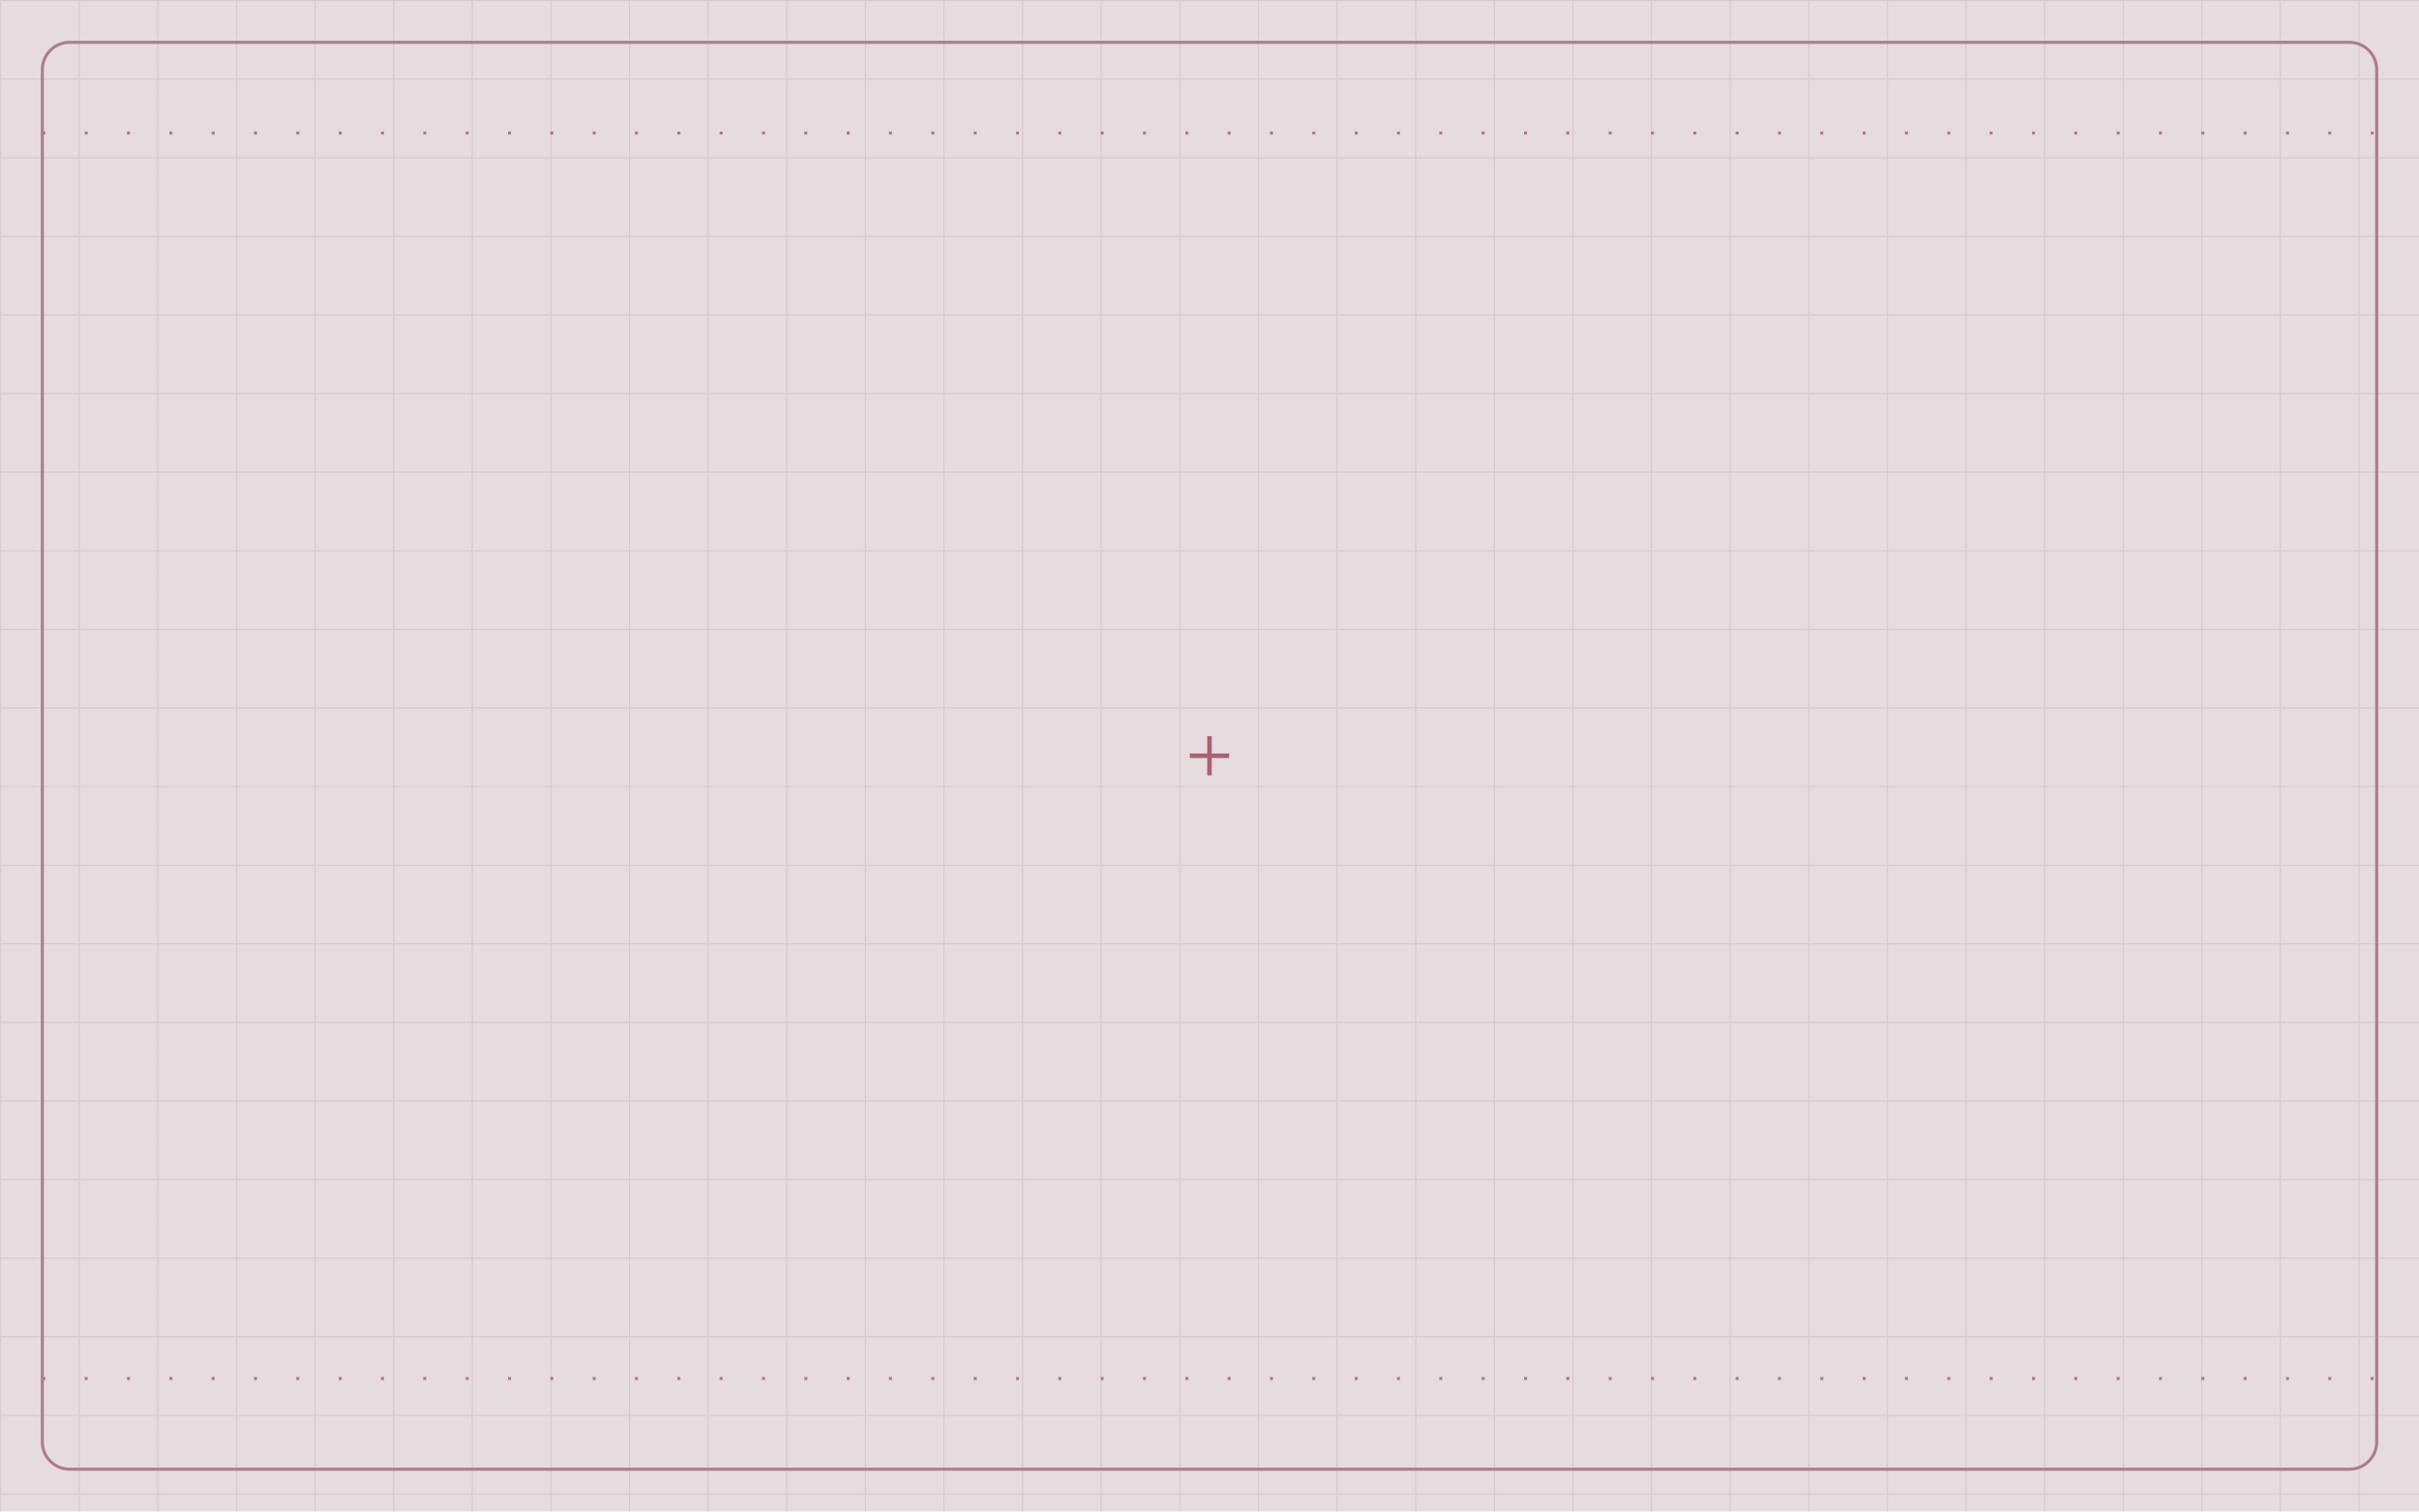
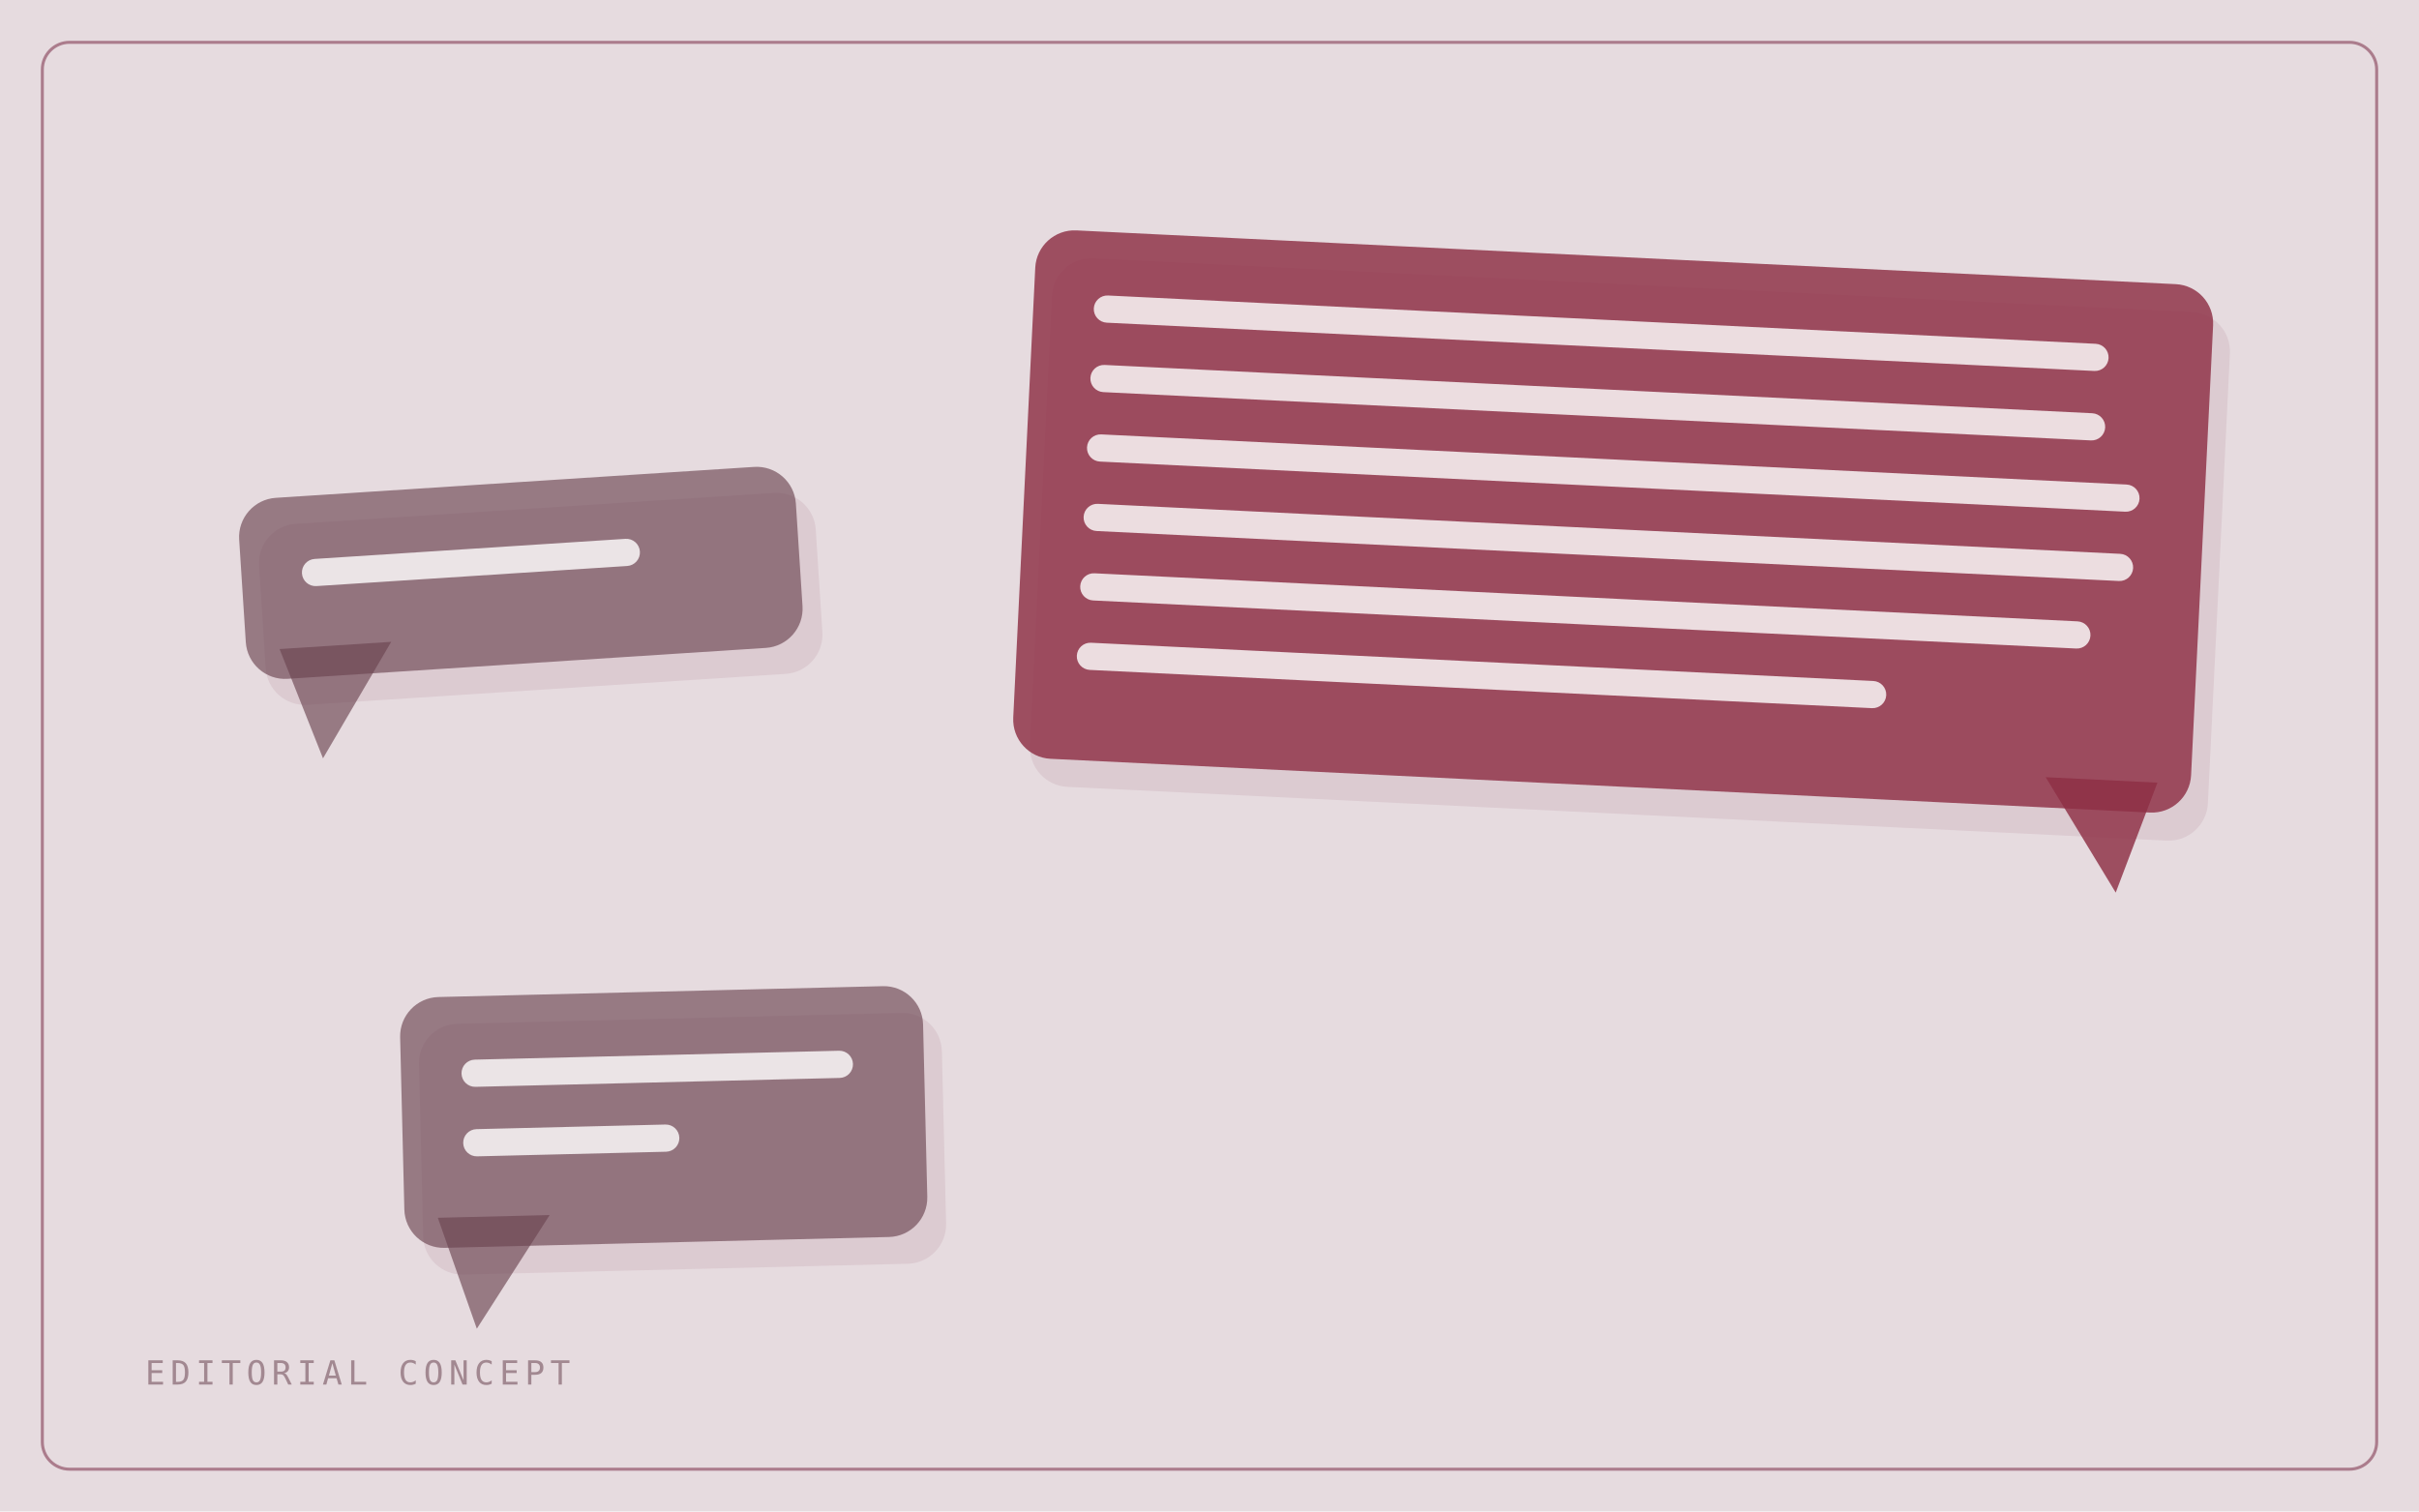
- <svg xmlns="http://www.w3.org/2000/svg" width="1600" height="1000" viewBox="0 0 1600 1000" role="presentation">
-   <defs>
-     <pattern id="ledger" width="52" height="52" patternUnits="userSpaceOnUse">
-       <path d="M52 0H0v52" fill="none" stroke="hsl(340 18% 34%)" stroke-opacity="0.11" stroke-width="1.5" />
-     </pattern>
-   </defs>
+ <svg xmlns="http://www.w3.org/2000/svg" width="1600" height="1000" viewBox="0 0 1600 1000" role="img" data-cover-art="conversation">
  <rect width="1600" height="1000" fill="hsl(340 18% 88%)" />
-   <rect width="1600" height="1000" fill="url(#ledger)" />
+   <g transform="translate(677 170) rotate(2.8 390 175)">
+     <rect x="12" y="18" width="780" height="350" rx="26" fill="hsl(340 20% 55%)" fill-opacity="0.16" />
+     <rect x="0" y="0" width="780" height="350" rx="26" fill="#8e2f45" fill-opacity="0.82" />
+     <polygon points="758 330 684 330 734 404" fill="#8e2f45" fill-opacity="0.82" />
+     <rect x="40" y="42" width="672" height="18" rx="9.0" fill="hsl(340 12% 99%)" fill-opacity="0.82" />
+     <rect x="40" y="88" width="672" height="18" rx="9.0" fill="hsl(340 12% 99%)" fill-opacity="0.82" />
+     <rect x="40" y="134" width="697" height="18" rx="9.0" fill="hsl(340 12% 99%)" fill-opacity="0.82" />
+     <rect x="40" y="180" width="695" height="18" rx="9.0" fill="hsl(340 12% 99%)" fill-opacity="0.82" />
+     <rect x="40" y="226" width="669" height="18" rx="9.0" fill="hsl(340 12% 99%)" fill-opacity="0.82" />
+     <rect x="40" y="272" width="536" height="18" rx="9.0" fill="hsl(340 12% 99%)" fill-opacity="0.82" />
+   </g>
+   <g transform="translate(160 319) rotate(-3.7 184.5 60)">
+     <rect x="12" y="18" width="369" height="120" rx="26" fill="hsl(340 20% 55%)" fill-opacity="0.16" />
+     <rect x="0" y="0" width="369" height="120" rx="26" fill="hsl(340 22% 34%)" fill-opacity="0.64" />
+     <polygon points="22 100 96 100 46 174" fill="hsl(340 22% 34%)" fill-opacity="0.64" />
+     <rect x="40" y="42" width="224" height="18" rx="9.0" fill="hsl(340 12% 99%)" fill-opacity="0.82" />
+   </g>
+   <g transform="translate(266 656) rotate(-1.4 173 83)">
+     <rect x="12" y="18" width="346" height="166" rx="26" fill="hsl(340 20% 55%)" fill-opacity="0.16" />
+     <rect x="0" y="0" width="346" height="166" rx="26" fill="hsl(340 22% 34%)" fill-opacity="0.64" />
+     <polygon points="22 146 96 146 46 220" fill="hsl(340 22% 34%)" fill-opacity="0.64" />
+     <rect x="40" y="42" width="259" height="18" rx="9.0" fill="hsl(340 12% 99%)" fill-opacity="0.82" />
+     <rect x="40" y="88" width="143" height="18" rx="9.0" fill="hsl(340 12% 99%)" fill-opacity="0.82" />
+   </g>
  <rect x="28" y="28" width="1544" height="944" fill="none" stroke="hsl(340 22% 58%)" stroke-width="2" rx="18" />
-   <line x1="28" y1="88" x2="1572" y2="88" stroke="hsl(340 22% 58%)" stroke-width="2" stroke-dasharray="2 26" />
-   <line x1="28" y1="912" x2="1572" y2="912" stroke="hsl(340 22% 58%)" stroke-width="2" stroke-dasharray="2 26" />
-   <path d="M787 500h26M800 487v26" stroke="#8e2f45" stroke-opacity="0.7" stroke-width="3" />
+   <text x="96" y="916" fill="hsl(340 22% 34%)" fill-opacity="0.55" font-family="ui-monospace, SFMono-Regular, Menlo, monospace" font-size="22" letter-spacing="3.5">EDITORIAL CONCEPT</text>
</svg>
